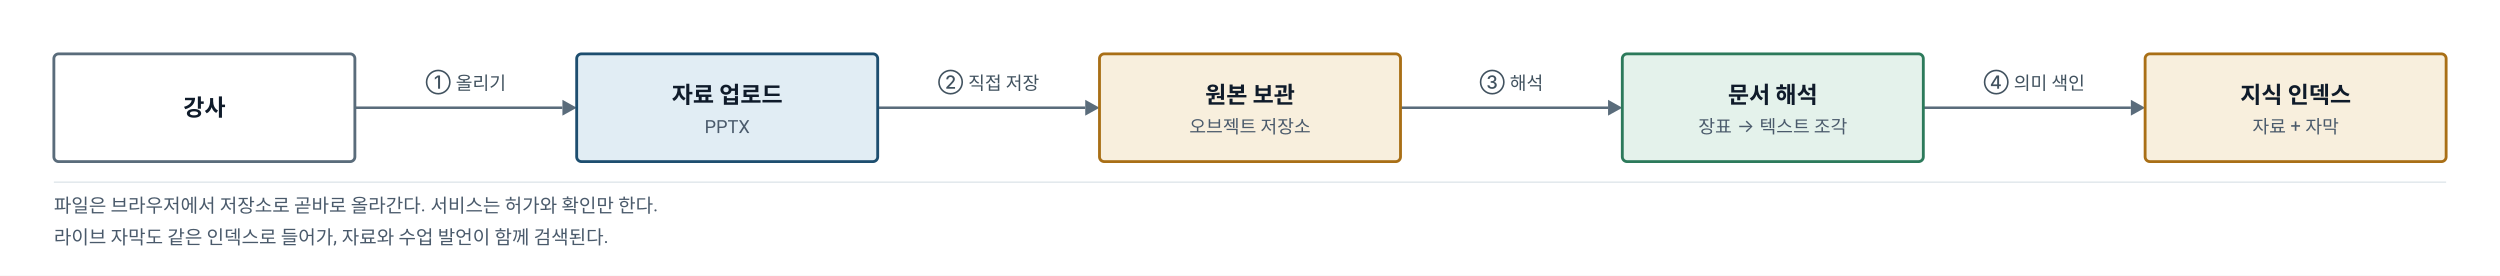
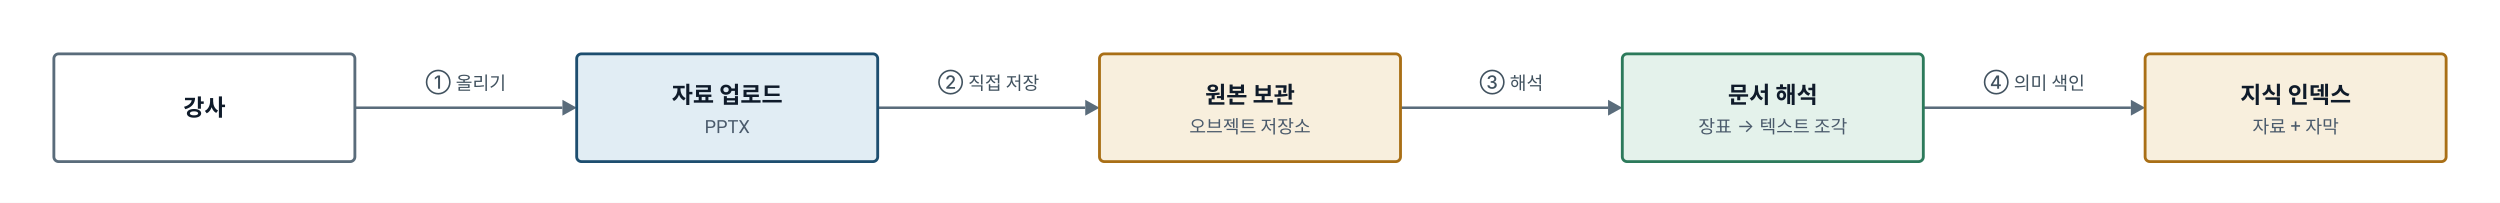
- <svg xmlns="http://www.w3.org/2000/svg" viewBox="0 0 1578 174" width="1578" height="174" role="img">
+ <svg xmlns="http://www.w3.org/2000/svg" viewBox="0 0 1578 128" width="1578" height="128" role="img">
  <style>text{font-family:system-ui,-apple-system,"Segoe UI",Roboto,"Malgun Gothic","Apple SD Gothic Neo","Noto Sans KR",sans-serif}</style>
  <rect width="100%" height="100%" fill="#FFFFFF" />
  <path d="M224.0,68.0 H355.0" fill="none" stroke="#5A6C7B" stroke-width="1.6" />
  <path d="M364.0,68.0 l-9,-5 l0,10 z" fill="#5A6C7B" />
  <path d="M554.0,68.0 H685.0" fill="none" stroke="#5A6C7B" stroke-width="1.6" />
  <path d="M694.0,68.0 l-9,-5 l0,10 z" fill="#5A6C7B" />
  <path d="M884.0,68.0 H1015.0" fill="none" stroke="#5A6C7B" stroke-width="1.6" />
  <path d="M1024.0,68.0 l-9,-5 l0,10 z" fill="#5A6C7B" />
  <path d="M1214.0,68.0 H1345.0" fill="none" stroke="#5A6C7B" stroke-width="1.6" />
  <path d="M1354.0,68.0 l-9,-5 l0,10 z" fill="#5A6C7B" />
  <rect x="261.3" y="45.4" width="65.3" height="17.8" fill="#FFFFFF" rx="2" />
  <text x="294.0" y="56.0" text-anchor="middle" font-size="11.5" fill="#41525F" font-weight="500">① 올리기</text>
  <rect x="582.4" y="45.4" width="83.2" height="17.8" fill="#FFFFFF" rx="2" />
  <text x="624.0" y="56.0" text-anchor="middle" font-size="11.5" fill="#41525F" font-weight="500">② 직접 저장</text>
  <rect x="927.1" y="45.4" width="53.8" height="17.8" fill="#FFFFFF" rx="2" />
  <text x="954.0" y="56.0" text-anchor="middle" font-size="11.5" fill="#41525F" font-weight="500">③ 해석</text>
  <rect x="1242.4" y="45.4" width="83.2" height="17.8" fill="#FFFFFF" rx="2" />
  <text x="1284.0" y="56.0" text-anchor="middle" font-size="11.5" fill="#41525F" font-weight="500">④ 의미 색인</text>
  <rect x="34.0" y="34.0" width="190.0" height="68.0" rx="3" fill="#FFFFFF" stroke="#5A6C7B" stroke-width="1.8" />
  <text x="129.0" y="73.0" text-anchor="middle" font-size="14.5" font-weight="650" fill="#0F1B2A">강사</text>
  <rect x="364.0" y="34.0" width="190.0" height="68.0" rx="3" fill="#E1EDF4" stroke="#1D4E6F" stroke-width="1.8" />
  <text x="459.0" y="65.0" text-anchor="middle" font-size="14.5" font-weight="650" fill="#0F1B2A">자료 업로드</text>
  <text x="459.0" y="84.0" text-anchor="middle" font-size="11.5" fill="#4A5A6B">PPTX</text>
  <rect x="694.0" y="34.0" width="190.0" height="68.0" rx="3" fill="#F8EFDD" stroke="#A96F16" stroke-width="1.8" />
  <text x="789.0" y="65.0" text-anchor="middle" font-size="14.5" font-weight="650" fill="#0F1B2A">원본 보관</text>
  <text x="789.0" y="84.0" text-anchor="middle" font-size="11.5" fill="#4A5A6B">오브젝트 저장소</text>
  <rect x="1024.0" y="34.0" width="190.0" height="68.0" rx="3" fill="#E4F2EB" stroke="#2C7A5B" stroke-width="1.8" />
  <text x="1119.0" y="65.0" text-anchor="middle" font-size="14.5" font-weight="650" fill="#0F1B2A">문서 해석</text>
  <text x="1119.0" y="84.0" text-anchor="middle" font-size="11.5" fill="#4A5A6B">장표 → 텍스트 조각</text>
  <rect x="1354.0" y="34.0" width="190.0" height="68.0" rx="3" fill="#F8EFDD" stroke="#A96F16" stroke-width="1.8" />
  <text x="1449.0" y="65.0" text-anchor="middle" font-size="14.5" font-weight="650" fill="#0F1B2A">지식 인덱스</text>
  <text x="1449.0" y="84.0" text-anchor="middle" font-size="11.5" fill="#4A5A6B">자료 + 자막</text>
-   <line x1="34" y1="115.0" x2="1544.0" y2="115.0" stroke="#E3E9ED" />
-   <text x="34" y="134.0" font-size="12" fill="#4A5A6B">파일은 브라우저에서 저장소로 곧바로 올라간다. 서비스는 허가와 확인만 한다.</text>
-   <text x="34" y="154.0" font-size="12" fill="#4A5A6B">라이브 자막도 같은 인덱스로 들어가, 자료와 수업 발언이 함께 검색된다.</text>
</svg>
